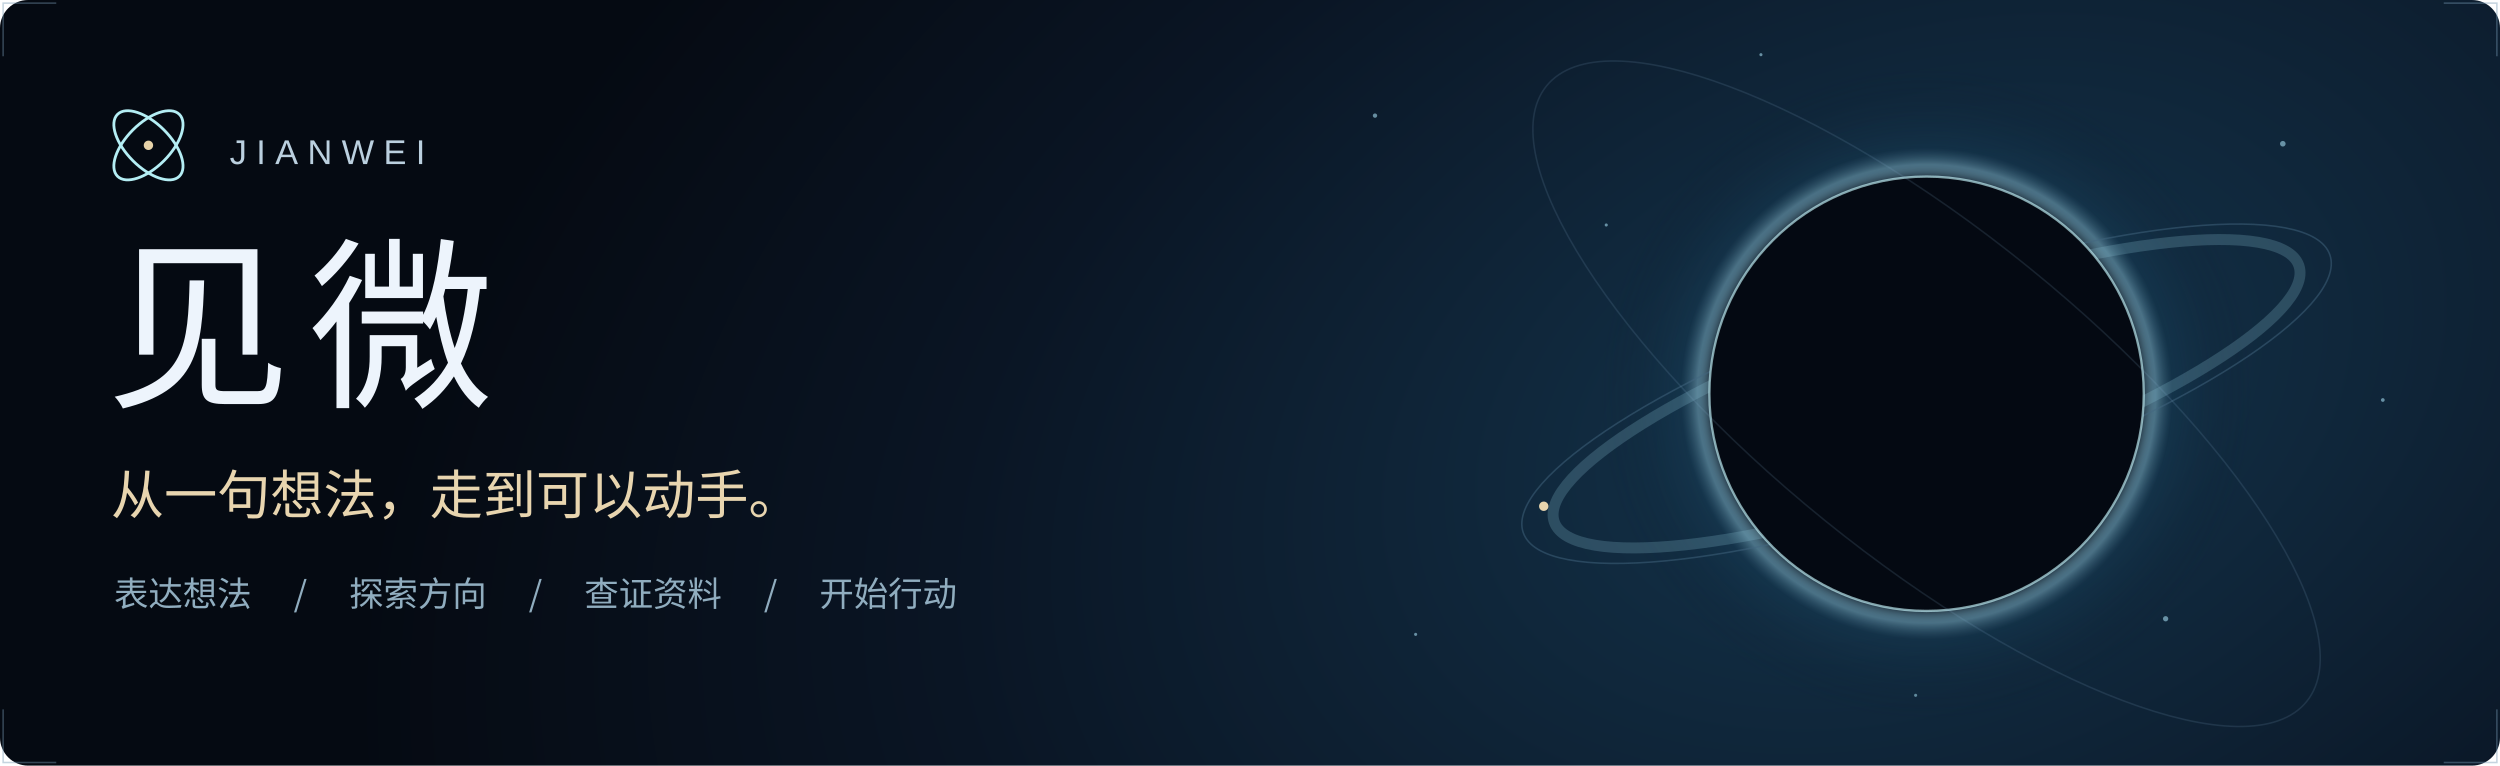
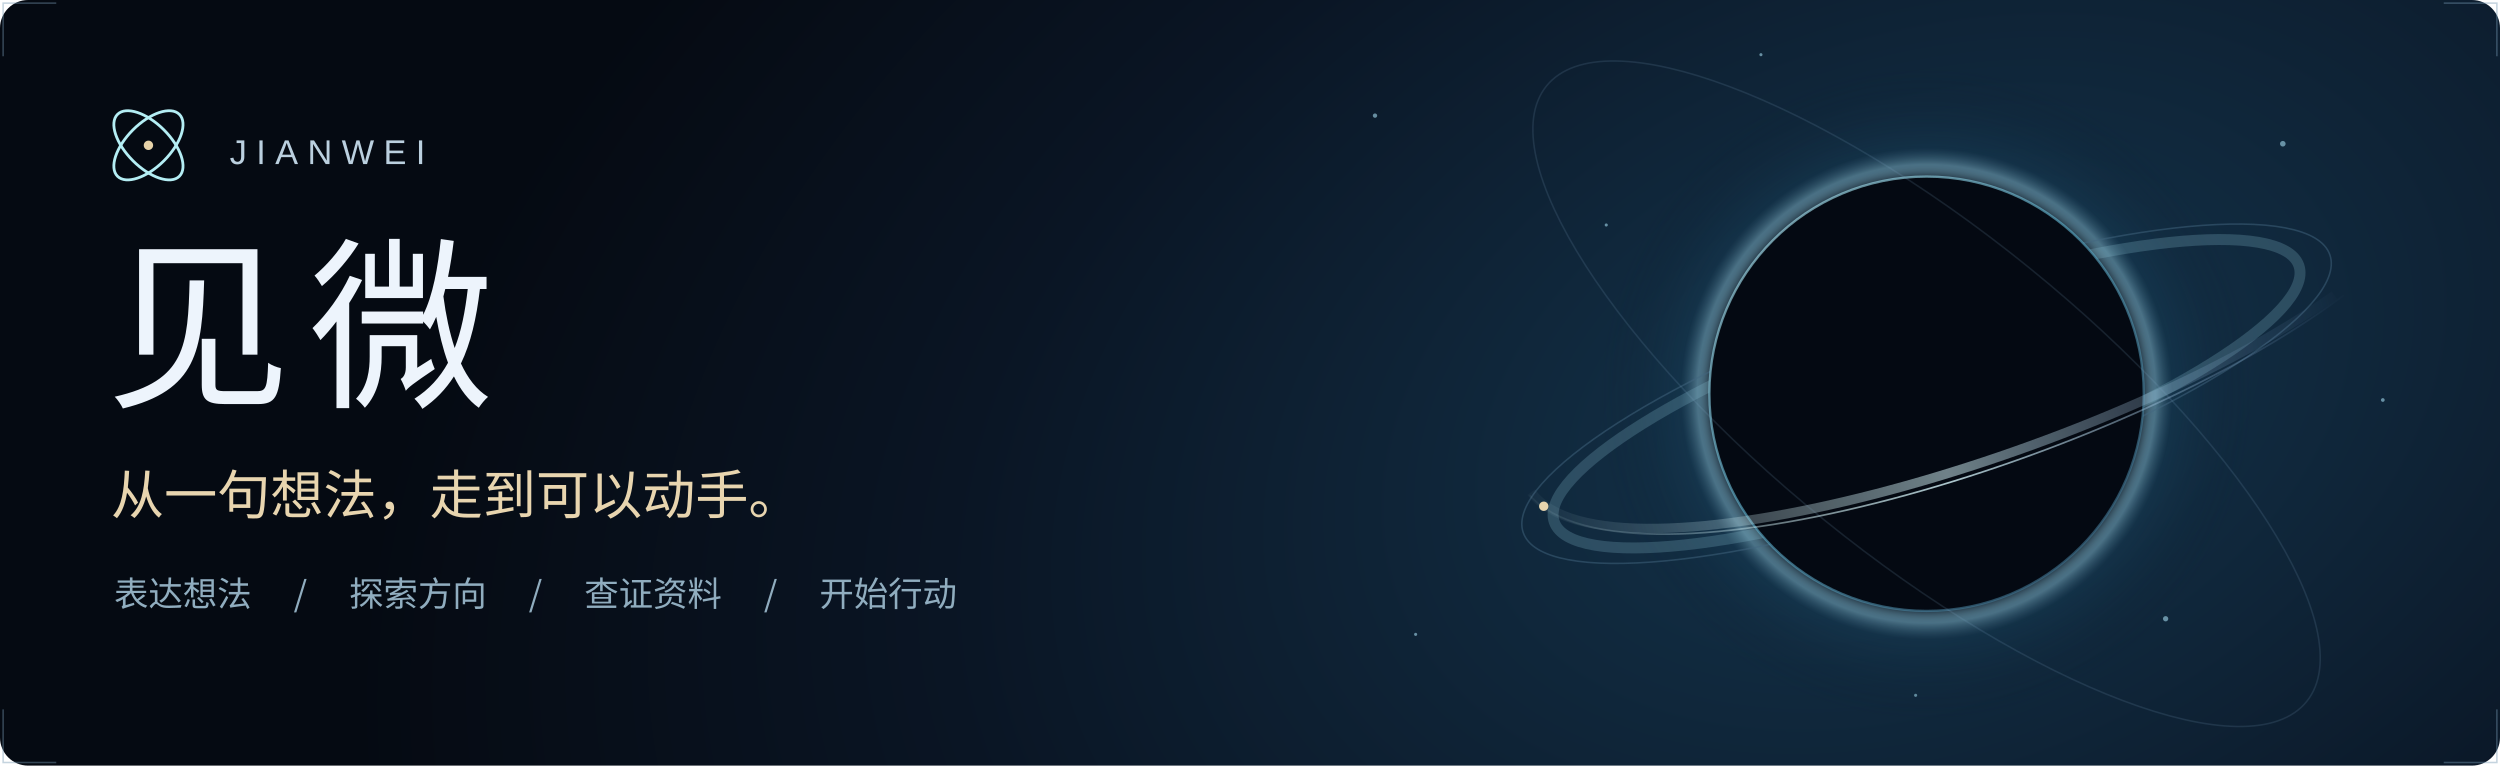
<svg xmlns="http://www.w3.org/2000/svg" width="1600" height="490" viewBox="0 0 1600 490" fill="none">
  <defs>
    <radialGradient id="space" cx="0" cy="0" r="1" gradientTransform="translate(1230 260) rotate(160) scale(1050 690)" gradientUnits="userSpaceOnUse">
      <stop stop-color="#14354D" />
      <stop offset=".62" stop-color="#0A1524" />
      <stop offset="1" stop-color="#050A12" />
    </radialGradient>
-     <linearGradient id="ice" x1="1030" y1="50" x2="1390" y2="440">
+     <linearGradient id="ice" x1="-130" y1="-150" x2="130" y2="140" gradientUnits="userSpaceOnUse">
      <stop stop-color="#C8F8FF" />
      <stop offset=".45" stop-color="#5EAFCB" />
      <stop offset="1" stop-color="#315874" />
    </linearGradient>
-     <linearGradient id="trail" x1="900" y1="330" x2="1510" y2="150">
+     <linearGradient id="trail" x1="-270" y1="70" x2="270" y2="-70" gradientUnits="userSpaceOnUse">
      <stop stop-color="#D6F5FA" stop-opacity="0" />
      <stop offset=".5" stop-color="#D6F5FA" stop-opacity=".8" />
      <stop offset="1" stop-color="#779CCD" stop-opacity="0" />
    </linearGradient>
    <radialGradient id="halo">
      <stop offset=".65" stop-color="#09101B" />
      <stop offset=".70" stop-color="#8FC5D8" stop-opacity=".45" />
      <stop offset=".75" stop-color="#1B4761" stop-opacity=".24" />
      <stop offset="1" stop-color="#0A1524" stop-opacity="0" />
    </radialGradient>
  </defs>
  <rect width="1600" height="490" rx="18" fill="url(#space)" />
  <path d="M2 36V2H36M1564 2H1598V36M1598 454V488H1564M36 488H2V454" stroke="#7699B2" stroke-opacity=".42" />
  <g transform="translate(95 93)" stroke="#B4EEF4" stroke-width="1.8">
    <ellipse rx="14" ry="28" transform="rotate(45)" />
    <ellipse rx="14" ry="28" transform="rotate(-45)" />
    <circle r="3" fill="#E7D3A9" stroke="none" />
  </g>
  <text x="147" y="105" fill="#BBD0DF" font-size="22" letter-spacing="6" font-family="Arial,sans-serif">JIANWEI</text>
  <text x="68" y="252" fill="#EDF4FC" font-size="118" font-weight="300" letter-spacing="12" font-family="MiSans,Microsoft YaHei,Noto Sans CJK SC,sans-serif">见微</text>
  <text x="71" y="329" fill="#E8D5AF" font-size="34" font-weight="400" font-family="MiSans,Microsoft YaHei,Noto Sans CJK SC,sans-serif">从一句想法，走到可以动手。</text>
  <text x="73" y="388" fill="#90ADBF" font-size="22" font-family="MiSans,Microsoft YaHei,Noto Sans CJK SC,sans-serif">表达想法　 /　 探索方向　 /　 查证资料　 /　 开始行动</text>
  <g opacity=".6" fill="#A2D8EC">
    <circle cx="880" cy="74" r="1.4" />
    <circle cx="1461" cy="92" r="1.8" />
    <circle cx="1028" cy="144" r="1" />
    <circle cx="1386" cy="396" r="1.7" />
    <circle cx="906" cy="406" r="1" />
    <circle cx="1525" cy="256" r="1.2" />
    <circle cx="1127" cy="35" r="1" />
    <circle cx="1226" cy="445" r="1" />
  </g>
  <g transform="translate(1233 252)">
    <circle r="209" fill="url(#halo)" />
    <ellipse rx="273" ry="66" transform="rotate(-19)" stroke="#436681" stroke-opacity=".5" />
    <ellipse rx="252" ry="58" transform="rotate(-19)" stroke="#93C9D9" stroke-opacity=".23" stroke-width="7" />
    <circle r="139" fill="#040912" stroke="url(#ice)" stroke-opacity=".64" stroke-width="1.5" />
    <path d="M-253 63C-204 130 114 41 261-63" stroke="url(#trail)" stroke-width="6" stroke-opacity=".64" />
    <path d="M-254 65C-190 136 126 43 267-63" stroke="url(#trail)" stroke-width="1.1" />
    <ellipse rx="313" ry="104" transform="rotate(39)" stroke="#7EA7C5" stroke-opacity=".16" />
    <circle cx="-245" cy="72" r="3" fill="#E8D5AE" />
  </g>
</svg>
